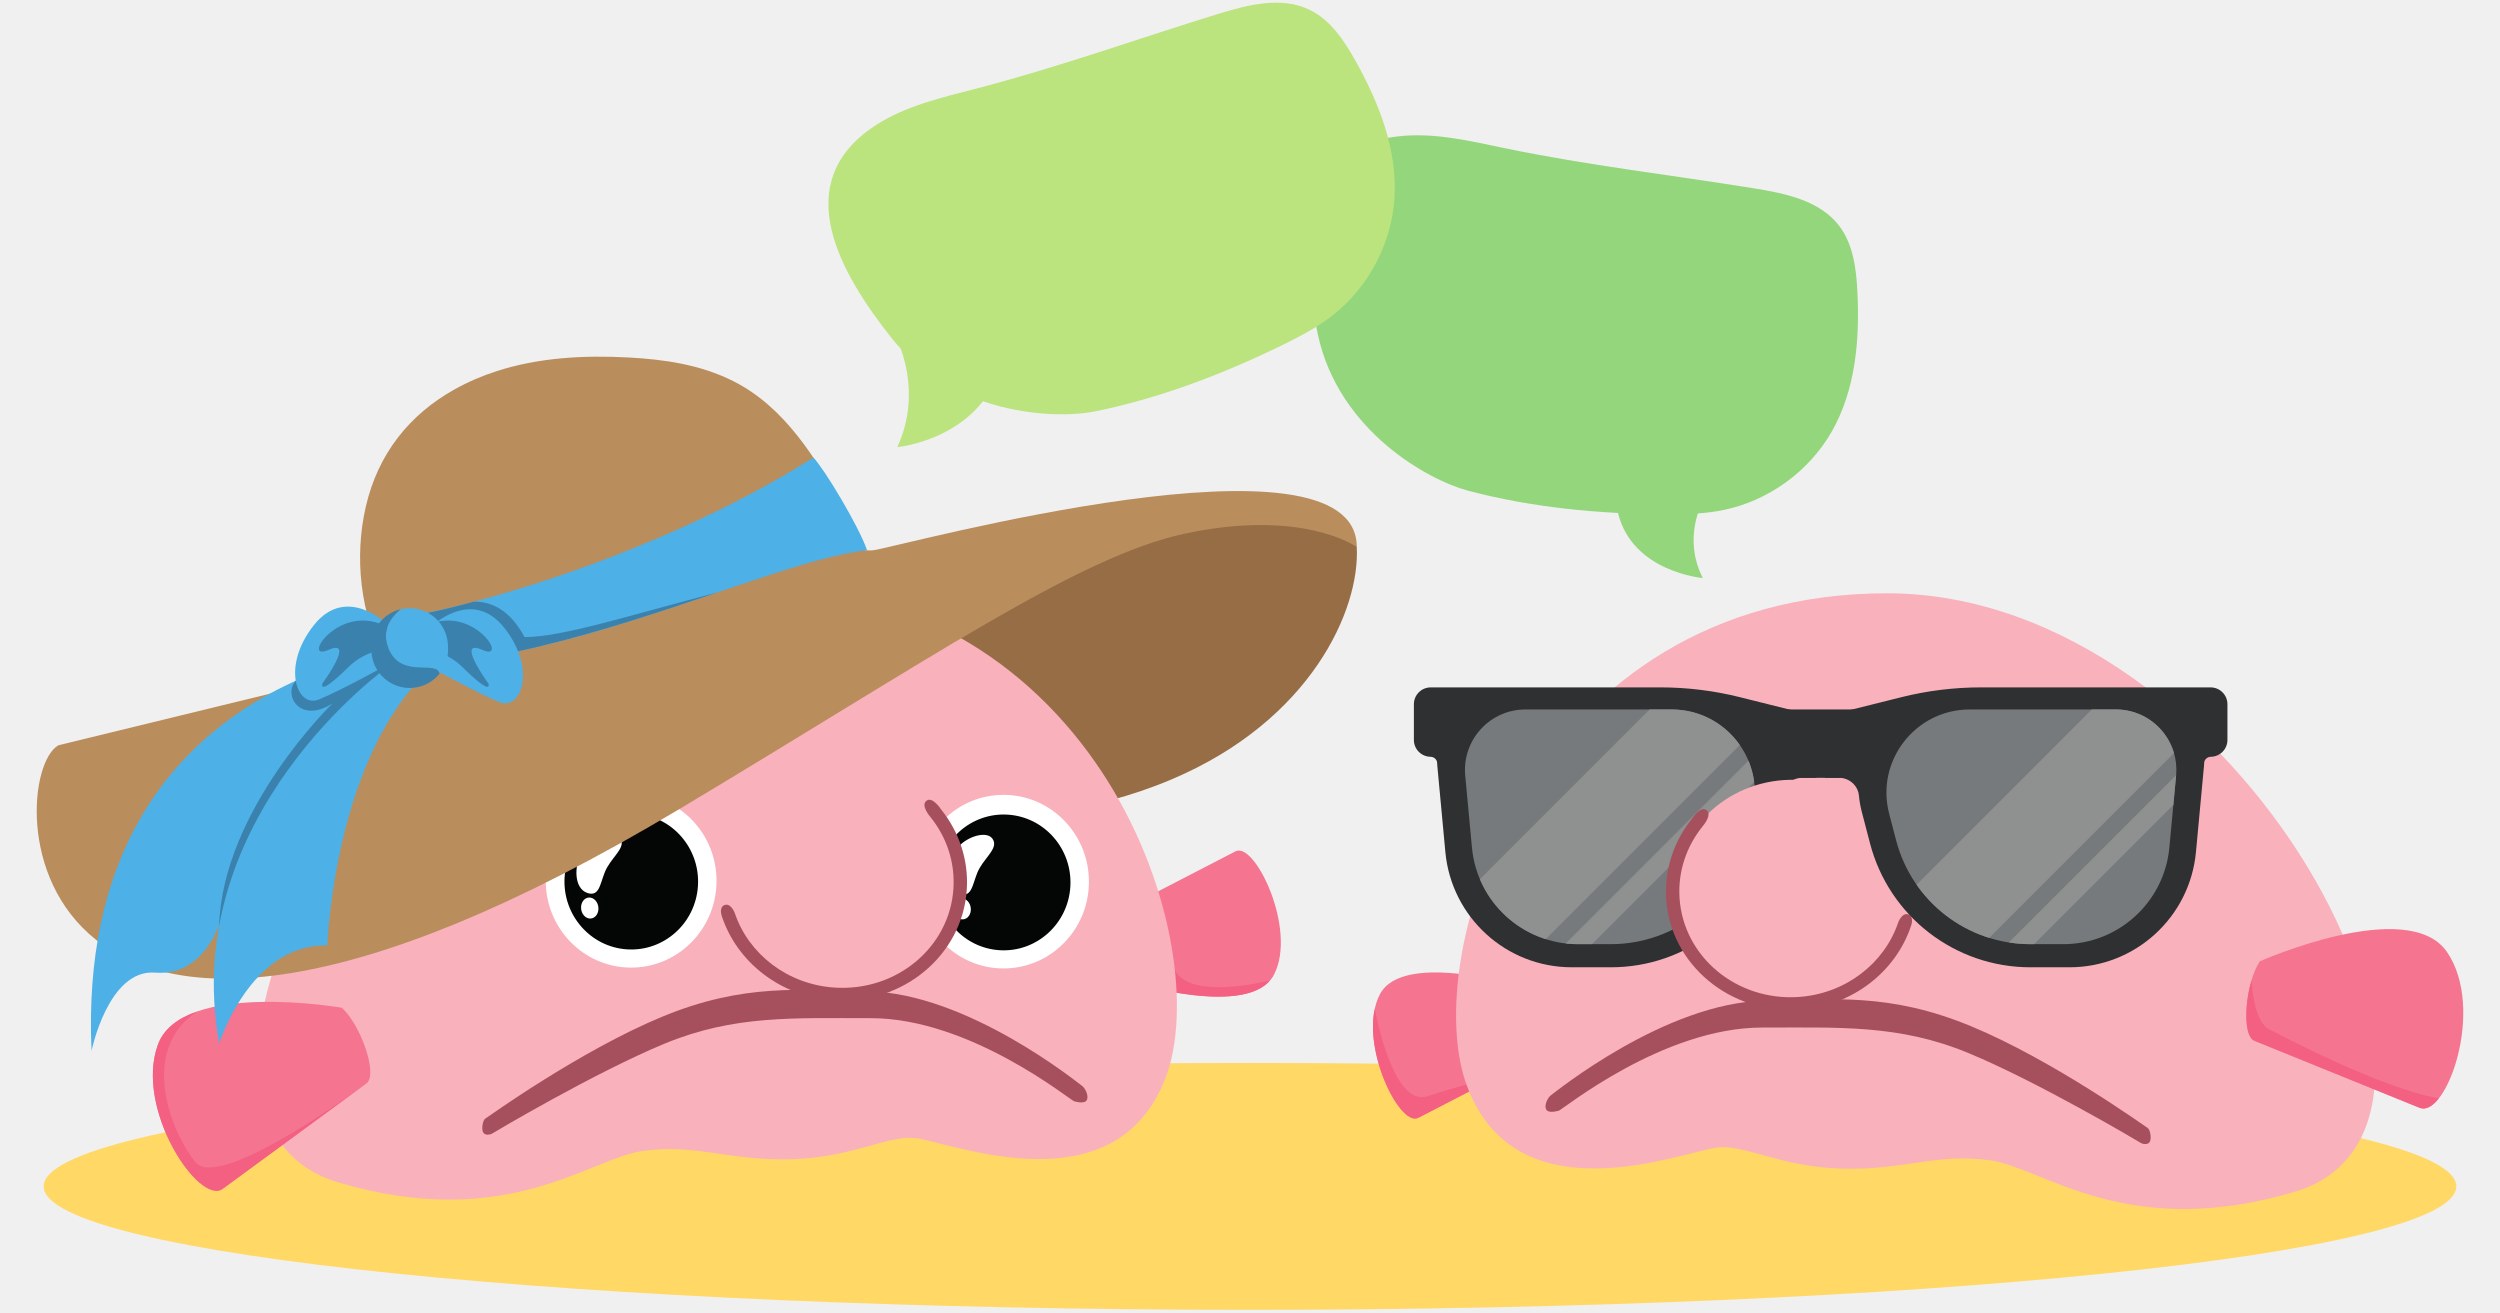
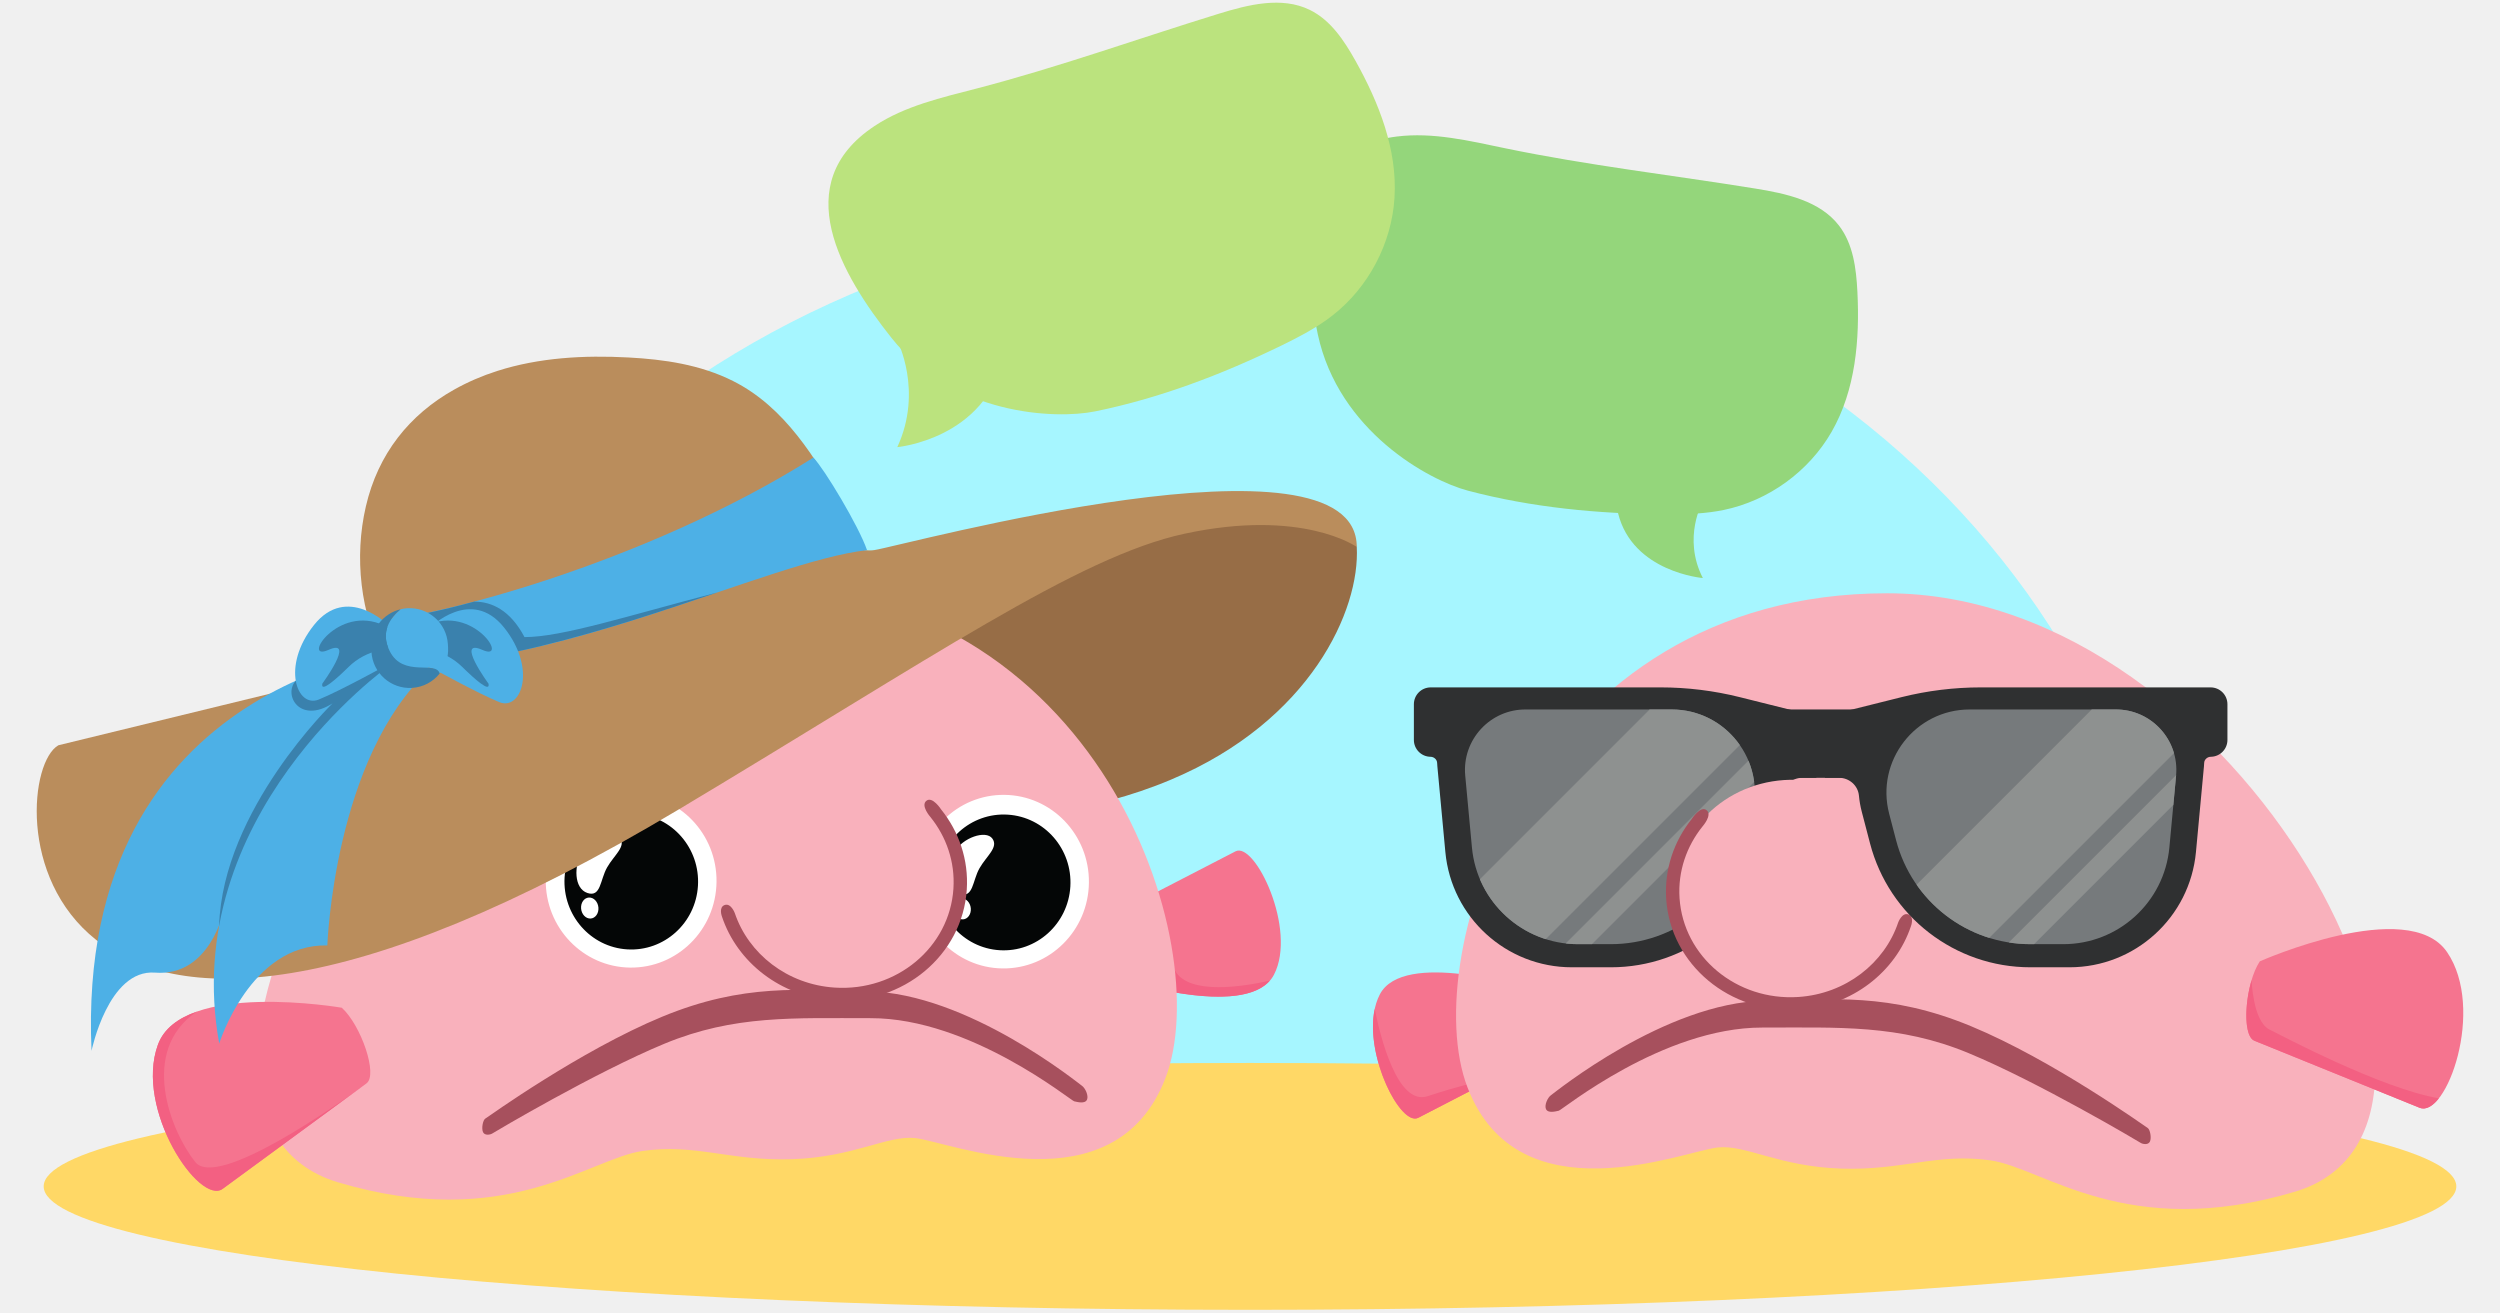
<svg xmlns="http://www.w3.org/2000/svg" version="1.1" id="svg2" xml:space="preserve" width="800" height="420" viewBox="0 0 800 420">
  <defs id="defs6">
    <clipPath clipPathUnits="userSpaceOnUse" id="clipPath70">
      <path d="m 3699.09,635.641 h 78.64 c 151.7,0 284.26,102.398 322.6,249.168 l 16.65,63.75 c 33.08,126.631 -62.47,250.351 -193.35,250.351 l -348.95,-0.01 c -86.18,1.05 -154.28,-72.8 -146.27,-158.62 l 16.12,-172.721 c 12.27,-131.43 122.57,-231.918 254.56,-231.918 z" id="path68" />
    </clipPath>
    <clipPath clipPathUnits="userSpaceOnUse" id="clipPath90">
      <path d="m 4863.79,635.641 h -78.63 c -151.69,0 -284.27,102.398 -322.61,249.168 l -16.65,63.75 c -33.08,126.631 62.48,250.351 193.36,250.351 l 348.94,-0.01 c 86.19,1.05 154.28,-72.8 146.27,-158.62 L 5118.35,867.559 C 5106.09,736.129 4995.78,635.641 4863.79,635.641 Z" id="path88" />
    </clipPath>
  </defs>
  <g id="g10" transform="matrix(1.333333,0,0,-1.333333,0,386.0267)">
+     <path style="clip-rule:evenodd;fill:#a6f6ff;fill-opacity:1;fill-rule:evenodd;stroke-width:0.953;stroke-linecap:round;stroke-linejoin:round" id="path1048" d="m 78.796,41.094 c 0,108.925 99.037,197.227 221.205,197.227 122.168,0 221.204,-88.302 221.204,-197.227 0,-17.657 -2.603,-34.772 -7.484,-51.056 -29.085,-4.097 -407.749,-4.097 -427.638,0.66 -4.755,16.087 -7.287,32.978 -7.287,50.396 z" />
    <ellipse style="fill:#ffd866;stroke:none;stroke-width:2.241;stroke-linecap:round;fill-opacity:1" id="path898" cx="300" cy="-4.786" transform="scale(1,-1)" rx="289.517" ry="29.624" />
    <g id="g1065" transform="translate(8.813463,-0.6422667)">
      <path d="m 245.006,162.447 c -21.392,-4.797 -56.005,-35.537 -59.813,-60.038 12.366,-3.791 47.698,-15.976 87.116,0.676 33.468,14.138 45.326,40.748 44.499,55.809 0,0 -6.099,18.285 -71.802,3.553" style="fill:#976d46;fill-opacity:1;fill-rule:nonzero;stroke:none;stroke-width:0.1" id="path14" />
      <path d="m 258.951,70.981 28.763,14.862 c 4.653,2.404 14.85,-18.793 9.226,-29.607 -5.624,-10.813 -34.899,-1.645 -34.899,-1.645 -3.261,3.643 -5.412,15.191 -3.09,16.39" style="fill:#f5748f;fill-opacity:1;fill-rule:evenodd;stroke:none;stroke-width:0.1" id="path16" />
      <path d="m 295.95,54.819 c -5.798,-1.329 -19.404,-3.692 -22.78,2.428 -4.324,7.838 -7.578,0.49 -7.578,0.49 l 0.712,-4.31 c 7.802,-1.937 24.087,-4.999 29.646,1.392" style="fill:#f36082;fill-opacity:1;fill-rule:evenodd;stroke:none;stroke-width:0.1" id="path18" />
      <path d="M 270.902,31.437 C 258.689,-0.295 219.113,16.118 210.849,17.022 c -6.684,0.731 -14.7,-4.585 -29.609,-5.069 -14.91,-0.483 -23.043,3.811 -35.856,1.973 C 132.572,12.088 112.674,-5.624 72.254,6.422 18.841,22.54 85.009,150.029 170.214,150.029 c 85.204,0 112.901,-86.859 100.688,-118.592 v 0" style="fill:#f9b1bc;fill-opacity:1;fill-rule:evenodd;stroke:none;stroke-width:0.1" id="path20" />
      <path d="M 250.825,29.6 C 249.973,30.177 223.44,51.809 199.546,52.249 183.338,52.551 169.745,54.273 150.07,46.136 130.394,37.996 108.233,22.052 107.656,21.698 c -0.577,-0.351 -0.96,-2.357 -0.543,-3.253 0.417,-0.893 1.765,-0.625 2.249,-0.305 0.485,0.321 24.625,14.639 41.328,21.547 16.704,6.91 31.041,6.098 49.476,6.115 23.898,0.027 48.054,-19.819 48.825,-19.956 0.771,-0.163 2.612,-0.692 3.087,0.422 0.396,0.924 -0.402,2.756 -1.253,3.333 V 29.6" style="fill:#a7505d;fill-opacity:1;fill-rule:nonzero;stroke:none;stroke-width:0.1" id="path22" />
      <path d="m 211.541,78.833 c -0.143,-11.503 8.915,-20.947 20.233,-21.095 v 0 c 11.318,-0.146 20.609,9.06 20.753,20.563 0.144,11.503 -8.915,20.947 -20.232,21.094 0,0 0,0 -10e-4,0 -11.318,0.147 -20.609,-9.059 -20.753,-20.562" style="fill:#ffffff;fill-opacity:1;fill-rule:nonzero;stroke:none;stroke-width:0.1" id="path24" />
      <path d="m 231.103,62.111 c 8.836,-0.54 16.43,6.298 16.968,15.278 0.539,8.979 -6.184,16.704 -15.019,17.258 -8.835,0.555 -16.44,-6.27 -16.994,-15.275 -0.525,-9.007 6.209,-16.721 15.045,-17.261" style="fill:#040606;fill-opacity:1;fill-rule:nonzero;stroke:none;stroke-width:0.1" id="path26" />
      <path d="m 229.346,88.914 c -1.541,2.113 -7.146,0.237 -9.109,-3.275 -1.963,-3.513 -1.946,-8.909 1.308,-9.997 3.253,-1.088 3.015,3.15 4.72,6.138 1.706,2.988 4.624,5.021 3.082,7.133 l -0.001,0.001" style="fill:#ffffff;fill-opacity:1;fill-rule:nonzero;stroke:none;stroke-width:0.1" id="path28" />
      <path d="m 221.894,74.551 c -1.148,-0.068 -1.985,-1.25 -1.87,-2.642 0.114,-1.391 1.138,-2.465 2.286,-2.397 1.148,0.068 1.985,1.251 1.87,2.642 -0.114,1.392 -1.138,2.465 -2.286,2.397" style="fill:#ffffff;fill-opacity:1;fill-rule:nonzero;stroke:none;stroke-width:0.1" id="path30" />
      <path d="M 79.148,30.154 44.632,4.85 C 39.048,0.755 23.427,23.957 29.091,39.446 c 5.665,15.489 44.129,8.862 44.129,8.862 4.643,-4.236 8.715,-16.111 5.928,-18.154 v 0" style="fill:#f5748f;fill-opacity:1;fill-rule:evenodd;stroke:none;stroke-width:0.1" id="path32" />
      <path d="m 38.404,47.374 v 0 C 24.453,37.899 32.177,18.635 38.049,11.273 43.34,4.641 72.46,25.287 78.171,29.438 L 44.632,4.85 C 39.048,0.755 23.427,23.957 29.091,39.446 c 1.419,3.88 4.896,6.372 9.312,7.928" style="fill:#f36082;fill-opacity:1;fill-rule:evenodd;stroke:none;stroke-width:0.1" id="path34" />
      <path d="M 122.167,79.034 C 122.023,67.531 131.082,58.087 142.4,57.94 v 0 c 11.317,-0.147 20.609,9.059 20.752,20.562 0.145,11.503 -8.914,20.947 -20.232,21.095 v 0 C 131.602,99.743 122.311,90.537 122.167,79.034 v 0" style="fill:#ffffff;fill-opacity:1;fill-rule:nonzero;stroke:none;stroke-width:0.1" id="path36" />
      <path d="m 141.729,62.312 c 8.835,-0.539 16.43,6.298 16.968,15.278 0.538,8.979 -6.185,16.705 -15.019,17.26 -8.835,0.553 -16.441,-6.272 -16.994,-15.277 -0.526,-9.006 6.209,-16.721 15.045,-17.261" style="fill:#040606;fill-opacity:1;fill-rule:nonzero;stroke:none;stroke-width:0.1" id="path38" />
      <path d="m 139.972,89.116 c -1.542,2.112 -7.146,0.236 -9.11,-3.276 -1.963,-3.512 -1.945,-8.907 1.308,-9.997 3.254,-1.087 3.016,3.151 4.721,6.138 1.705,2.989 4.623,5.022 3.081,7.134 v 0.001" style="fill:#ffffff;fill-opacity:1;fill-rule:nonzero;stroke:none;stroke-width:0.1" id="path40" />
      <path d="m 132.52,74.753 c -1.148,-0.068 -1.986,-1.251 -1.87,-2.643 0.114,-1.391 1.138,-2.465 2.286,-2.396 1.148,0.067 1.985,1.25 1.87,2.641 -0.115,1.392 -1.138,2.465 -2.286,2.398" style="fill:#ffffff;fill-opacity:1;fill-rule:nonzero;stroke:none;stroke-width:0.1" id="path42" />
      <path d="m 165.199,80.442 c -0.931,-14.663 10.819,-27.356 26.253,-28.359 15.433,-1.003 28.713,10.063 29.669,24.726 0.956,14.661 -10.773,27.371 -26.205,28.397 -15.432,1.026 -28.73,-10.02 -29.711,-24.679" style="fill:#f9b1bc;fill-opacity:1;fill-rule:nonzero;stroke:none;stroke-width:0.1" id="path44" />
      <path d="m 167.532,71.035 c 3.284,-9.776 12.592,-17.158 23.993,-17.895 14.819,-0.963 27.569,9.666 28.484,23.744 0.418,6.422 -1.7,12.454 -5.533,17.209 0,0 -2.414,2.726 -0.954,3.884 1.46,1.159 3.539,-2.09 3.539,-2.09 4.267,-5.317 6.621,-12.051 6.153,-19.22 -1.031,-15.756 -15.301,-27.648 -31.887,-26.57 -12.778,0.828 -23.207,9.112 -26.869,20.076 0,0 -0.86,2.247 0.648,2.786 1.507,0.539 2.426,-1.925 2.426,-1.925 v 0.001" style="fill:#a7505d;fill-opacity:1;fill-rule:nonzero;stroke:none;stroke-width:0.1" id="path46" />
      <path d="M 360.336,36.759 331.573,21.897 c -4.653,-2.404 -14.85,18.793 -9.226,29.608 5.624,10.812 34.899,1.644 34.899,1.644 3.26,-3.643 5.412,-15.19 3.09,-16.39" style="fill:#f5748f;fill-opacity:1;fill-rule:evenodd;stroke:none;stroke-width:0.1" id="path48" />
      <path d="M 333.846,27.085 C 326.505,24.638 322.394,41.659 321.127,48.018 318.693,36.724 327.38,19.73 331.573,21.897 l 18.747,9.687 c -2.549,-0.557 -9.361,-2.128 -16.474,-4.499" style="fill:#f36082;fill-opacity:1;fill-rule:evenodd;stroke:none;stroke-width:0.1" id="path50" />
      <path d="m 343.385,29.184 c 12.213,-31.733 51.789,-15.32 60.053,-14.415 6.684,0.73 14.7,-4.586 29.609,-5.07 14.909,-0.483 23.043,3.811 35.855,1.973 12.813,-1.838 32.711,-19.55 73.131,-7.504 53.412,16.118 -12.755,143.607 -97.96,143.607 -85.205,0 -112.901,-86.86 -100.688,-118.591 v 0" style="fill:#f9b1bc;fill-opacity:1;fill-rule:evenodd;stroke:none;stroke-width:0.1" id="path52" />
      <path d="m 363.462,27.346 c 0.852,0.577 27.386,22.208 51.279,22.649 16.208,0.302 29.8,2.024 49.476,-6.114 19.676,-8.139 41.837,-24.083 42.414,-24.437 0.577,-0.351 0.96,-2.357 0.543,-3.253 -0.417,-0.893 -1.765,-0.625 -2.249,-0.305 -0.484,0.321 -24.625,14.639 -41.328,21.548 -16.703,6.909 -31.04,6.097 -49.477,6.114 -23.897,0.027 -48.052,-19.82 -48.824,-19.956 -0.771,-0.163 -2.612,-0.692 -3.087,0.422 -0.396,0.923 0.401,2.756 1.253,3.332 v 0" style="fill:#a7505d;fill-opacity:1;fill-rule:nonzero;stroke:none;stroke-width:0.1" id="path54" />
      <path d="m 532.231,40.388 39.658,-16.092 c 6.417,-2.604 15.887,23.715 6.604,37.347 -9.281,13.633 -44.955,-2.204 -44.955,-2.204 -3.466,-5.241 -4.509,-17.752 -1.307,-19.051 v 0" style="fill:#f5748f;fill-opacity:1;fill-rule:evenodd;stroke:none;stroke-width:0.1" id="path56" />
      <path d="m 576.507,26.561 c -13.903,2.405 -37.632,15.009 -40.661,16.524 -4,2 -4.267,11.875 -4.267,11.875 l -0.009,-0.015 c -0.217,-0.73 -0.409,-1.488 -0.573,-2.259 -0.002,-0.007 -0.004,-0.014 -0.005,-0.022 -0.161,-0.759 -0.295,-1.529 -0.4,-2.296 -0.003,-0.021 -0.006,-0.043 -0.009,-0.064 -0.101,-0.75 -0.176,-1.494 -0.221,-2.221 -0.002,-0.035 -0.004,-0.07 -0.006,-0.105 -0.041,-0.709 -0.055,-1.397 -0.039,-2.053 10e-4,-0.044 10e-4,-0.089 0.002,-0.134 0.009,-0.318 0.026,-0.629 0.049,-0.93 0.002,-0.032 0.006,-0.063 0.009,-0.095 0.023,-0.272 0.052,-0.535 0.087,-0.789 0.006,-0.043 0.011,-0.088 0.018,-0.131 0.039,-0.268 0.085,-0.524 0.138,-0.767 0.01,-0.045 0.021,-0.088 0.031,-0.132 0.05,-0.214 0.105,-0.417 0.167,-0.609 0.01,-0.034 0.02,-0.07 0.031,-0.103 0.069,-0.208 0.147,-0.399 0.23,-0.579 0.02,-0.04 0.039,-0.078 0.059,-0.116 0.081,-0.16 0.167,-0.308 0.26,-0.439 0.01,-0.016 0.02,-0.034 0.031,-0.048 0.101,-0.139 0.213,-0.256 0.33,-0.36 0.028,-0.024 0.057,-0.047 0.085,-0.069 0.122,-0.097 0.249,-0.18 0.387,-0.236 l 39.658,-16.092 c 1.467,-0.595 3.093,0.334 4.618,2.265" style="fill:#f36082;fill-opacity:1;fill-rule:evenodd;stroke:none;stroke-width:0.1" id="path58" />
      <path d="m 334.561,125.189 h 19.035 l 36.086,0.001 c 6.428,0 12.833,-0.788 19.07,-2.347 l 18.369,-4.592 v -14.763 h -3.385 c -2.454,0 -4.554,-1.841 -4.781,-4.284 -0.118,-1.282 -0.343,-2.575 -0.68,-3.871 l -1.987,-7.603 C 411.716,70.226 395.904,58.013 377.813,58.013 h -9.378 c -15.743,0 -28.898,11.984 -30.362,27.659 l -1.922,20.6 c -0.025,0.268 -0.042,0.535 -0.052,0.799 -0.031,0.821 -0.766,1.455 -1.586,1.464 -2.211,0.026 -3.995,1.826 -3.995,4.043 v 8.568 c 0,2.234 1.809,4.043 4.043,4.043" style="fill:#2f3031;fill-opacity:1;fill-rule:nonzero;stroke:none;stroke-width:0.1" id="path60" />
      <path d="m 369.909,63.564 h 7.864 c 15.17,0 28.426,10.24 32.26,24.917 l 1.665,6.375 c 3.308,12.663 -6.247,25.035 -19.335,25.035 l -34.895,-0.001 c -8.618,0.105 -15.428,-7.28 -14.627,-15.862 l 1.612,-17.272 c 1.227,-13.143 12.257,-23.192 25.456,-23.192" style="fill:#767a7c;fill-opacity:1;fill-rule:nonzero;stroke:none;stroke-width:0.1" id="path62" />
      <g id="g64" transform="scale(0.1)">
        <g id="g66" clip-path="url(#clipPath70)">
          <path d="m 3575.88,601.828 -151.01,151 559.02,559.022 151,-151.01 -559.01,-559.012" style="fill:#8e9190;fill-opacity:1;fill-rule:nonzero;stroke:none" id="path72" />
          <path d="m 3646.42,549.602 -32.4,32.378 559.02,559.03 32.39,-32.4 -559.01,-559.008" style="fill:#8e9190;fill-opacity:1;fill-rule:nonzero;stroke:none" id="path74" />
        </g>
      </g>
      <path d="m 449.087,78.188 c 0.932,-14.663 -10.818,-27.356 -26.252,-28.359 -15.434,-1.003 -28.713,10.064 -29.669,24.725 -0.956,14.662 10.774,27.372 26.205,28.398 15.432,1.026 28.73,-10.019 29.711,-24.679" style="fill:#f9b1bc;fill-opacity:1;fill-rule:nonzero;stroke:none;stroke-width:0.1" id="path76" />
      <path d="m 446.754,68.78 c -3.283,-9.775 -12.592,-17.157 -23.992,-17.895 -14.819,-0.962 -27.569,9.667 -28.485,23.745 -0.418,6.422 1.701,12.454 5.534,17.209 0,0 2.414,2.726 0.954,3.885 -1.46,1.158 -3.539,-2.091 -3.539,-2.091 -4.267,-5.317 -6.621,-12.052 -6.154,-19.221 1.032,-15.755 15.302,-27.646 31.888,-26.569 12.777,0.828 23.207,9.111 26.869,20.076 0,0 0.86,2.247 -0.648,2.786 -1.508,0.539 -2.427,-1.925 -2.427,-1.925 v 0" style="fill:#a7505d;fill-opacity:1;fill-rule:nonzero;stroke:none;stroke-width:0.1" id="path78" />
      <path d="m 521.729,125.189 h -19.036 l -36.086,0.001 c -6.429,0 -12.833,-0.788 -19.07,-2.347 l -18.369,-4.592 v -14.763 h 3.384 c 2.454,0 4.556,-1.841 4.781,-4.284 0.118,-1.282 0.343,-2.575 0.682,-3.871 L 440,87.73 c 4.572,-17.504 20.384,-29.717 38.477,-29.717 h 9.378 c 15.742,0 28.897,11.984 30.36,27.659 l 1.923,20.6 c 0.025,0.268 0.042,0.535 0.052,0.799 0.032,0.821 0.765,1.455 1.586,1.464 2.211,0.026 3.996,1.826 3.996,4.043 v 8.568 c 0,2.234 -1.811,4.043 -4.043,4.043" style="fill:#2f3031;fill-opacity:1;fill-rule:nonzero;stroke:none;stroke-width:0.1" id="path80" />
      <path d="m 486.379,63.564 h -7.863 c -15.169,0 -28.427,10.24 -32.261,24.917 l -1.665,6.375 c -3.308,12.663 6.248,25.035 19.336,25.035 l 34.894,-0.001 c 8.619,0.105 15.428,-7.28 14.627,-15.862 L 511.835,86.756 C 510.609,73.613 499.578,63.564 486.379,63.564" style="fill:#767a7c;fill-opacity:1;fill-rule:nonzero;stroke:none;stroke-width:0.1" id="path82" />
      <g id="g84" transform="scale(0.1)">
        <g id="g86" clip-path="url(#clipPath90)">
          <path d="m 4625.74,590.488 -151.01,151 559.02,559.032 151.01,-151.01 -559.02,-559.022" style="fill:#8e9190;fill-opacity:1;fill-rule:nonzero;stroke:none" id="path92" />
          <path d="m 4696.27,538.262 -32.39,32.386 559.02,559.022 32.39,-32.4 -559.02,-559.008" style="fill:#8e9190;fill-opacity:1;fill-rule:nonzero;stroke:none" id="path94" />
        </g>
      </g>
      <path d="m 316.808,158.894 c 0,30.102 -108.909,0.292 -115.778,-0.751 -3.179,-0.483 -5.966,1.216 -9.184,0.941 L 144.201,152.986 114.728,137.997 5.205,111.301 C -8.312,103.571 -6.836,-0.386 154.211,95.973 c 60.687,36.311 95.733,60.592 121.254,66.096 28.362,6.116 41.343,-3.175 41.343,-3.175" style="fill:#ba8d5c;fill-opacity:1;fill-rule:nonzero;stroke:none;stroke-width:0.1" id="path96" />
      <path d="m 83.275,131.95 c -0.734,0.223 -3.102,7.68 -3.346,8.494 -0.918,3.048 -1.561,6.177 -1.935,9.329 -0.748,6.31 -0.414,12.722 0.991,18.813 2.922,12.663 10.448,22.028 21.172,28.056 3.293,1.851 6.774,3.342 10.361,4.489 10.068,3.219 20.832,3.81 31.474,3.24 8.562,-0.457 17.292,-1.707 25.144,-5.662 12.425,-6.258 19.804,-18.458 26.894,-30.991 0.701,-1.238 1.709,-5.968 0.954,-6.652 -2.748,-2.489 -6.184,-3.971 -9.603,-5.294 -11.48,-4.441 -23.434,-7.514 -35.412,-10.358 -22.046,-5.234 -44.276,-9.727 -66.647,-13.468 -0.015,-0.002 -0.03,-0.001 -0.047,0.004" style="fill:#ba8d5c;fill-opacity:1;fill-rule:nonzero;stroke:none;stroke-width:0.1" id="path98" />
      <path d="m 79.717,141.168 c 1.062,-6.372 2.833,-10.795 2.833,-10.795 41.707,-1.385 92.706,25.044 116.725,27.756 -1.991,5.762 -10.266,19.549 -12.88,22.209 -40.362,-25.492 -92.87,-39.17 -106.678,-39.17" style="fill:#4db0e6;fill-opacity:1;fill-rule:nonzero;stroke:none;stroke-width:0.1" id="path100" />
      <path d="m 89.949,134.524 c 0,0 -80.824,-6.094 -76.794,-96.563 0,0 4.005,19.65 15.259,18.771 13.223,-1.032 16.479,14.945 16.479,14.945 0,0 18.831,48.919 49.988,57.131 l -4.931,5.716" style="fill:#4db0e6;fill-opacity:1;fill-rule:nonzero;stroke:none;stroke-width:0.1" id="path102" />
      <path d="m 62.175,126.778 c -3.068,-3.326 0.894,-10.494 8.826,-5.419 0,0 -26.39,-25.516 -27.227,-53.418 l 17.159,3.191 26.201,59.805 -6.762,2.344 c 0,0 -15.13,-3.178 -18.197,-6.503" style="fill:#3a81ad;fill-opacity:1;fill-rule:nonzero;stroke:none;stroke-width:0.1" id="path104" />
      <path d="m 84.309,130.169 c 0,0 -50.443,-35.807 -40.511,-90.462 0,0 7.438,23.98 25.95,23.552 0,0 1.546,45.12 24.632,66.305 l -10.072,0.605" style="fill:#4db0e6;fill-opacity:1;fill-rule:nonzero;stroke:none;stroke-width:0.1" id="path106" />
      <path d="m 163.345,147.979 c -21.667,-5.662 -37.297,-10.721 -46.276,-10.721 -3.407,6.432 -7.829,8.517 -12.078,8.519 -8.216,-2.243 -13.183,-3.199 -18.484,-3.985 l 3.548,-11.376 c 10.175,0.412 20.753,2.234 31.249,4.763 -0.003,0.006 -0.006,0.011 -0.008,0.016 14.625,3.523 29.083,8.396 42.048,12.784 h 0.001" style="fill:#3a81ad;fill-opacity:1;fill-rule:nonzero;stroke:none;stroke-width:0.1" id="path108" />
      <path d="m 84.347,140.151 c 0,0 -9.883,9.951 -17.808,0 -7.925,-9.951 -4.059,-20.002 1.16,-17.876 5.219,2.126 16.648,8.441 16.648,8.441 v 9.435" style="fill:#4db0e6;fill-opacity:1;fill-rule:nonzero;stroke:none;stroke-width:0.1" id="path110" />
      <path d="m 94.381,139.523 c 0,0 9.883,9.951 17.808,0 7.925,-9.952 4.059,-20.003 -1.16,-17.877 -5.218,2.127 -16.648,8.442 -16.648,8.442 v 9.435" style="fill:#4db0e6;fill-opacity:1;fill-rule:nonzero;stroke:none;stroke-width:0.1" id="path112" />
      <path d="m 108.43,126.081 c 0,0 -8.106,11.052 -1.474,8.105 6.632,-2.948 -2.21,11.053 -13.263,5.895 -7.119,-3.322 -2.927,-5.116 0.958,-5.973 2.816,-0.62 5.413,-1.98 7.468,-4.004 2.952,-2.905 6.77,-6.315 6.312,-4.023" style="fill:#3a81ad;fill-opacity:1;fill-rule:nonzero;stroke:none;stroke-width:0.1" id="path114" />
      <path d="m 68.54,126.081 c 0,0 8.105,11.052 1.474,8.105 -6.631,-2.948 2.211,11.053 13.264,5.895 7.119,-3.322 2.928,-5.116 -0.958,-5.973 -2.816,-0.62 -5.412,-1.98 -7.468,-4.004 -2.952,-2.905 -6.77,-6.315 -6.311,-4.023" style="fill:#3a81ad;fill-opacity:1;fill-rule:nonzero;stroke:none;stroke-width:0.1" id="path116" />
      <path d="m 84.716,133.892 c 3.261,-6.477 11.18,-2.143 11.981,-5.396 1.381,1.717 2.163,3.927 2.025,6.3 l -0.043,0.735 c -0.296,5.079 -4.652,8.956 -9.73,8.66 v 0 c -0.554,-0.032 -1.09,-0.121 -1.611,-0.246 -2.529,-2.096 -4.92,-5.491 -2.622,-10.053" style="fill:#4db0e6;fill-opacity:1;fill-rule:nonzero;stroke:none;stroke-width:0.1" id="path118" />
      <path d="m 80.288,134.46 0.043,-0.735 c 0.296,-5.079 4.652,-8.956 9.73,-8.66 v 0 c 2.705,0.158 5.061,1.474 6.635,3.431 -0.801,3.253 -8.72,-1.081 -11.981,5.396 -2.298,4.562 0.093,7.957 2.622,10.053 -4.26,-1.017 -7.312,-4.96 -7.049,-9.485" style="fill:#3a81ad;fill-opacity:1;fill-rule:nonzero;stroke:none;stroke-width:0.1" id="path120" />
      <path d="M 437.105,103.488 H 418.49 v 16.404 h 18.615 v -16.404" style="fill:#2f3031;fill-opacity:1;fill-rule:nonzero;stroke:none;stroke-width:0.1" id="path122" />
      <path d="m 399.868,169.796 c 0,0 -4.984,-8.661 0,-18.362 0,0 -16.862,1.386 -20.355,15.59 -3.494,14.205 20.355,2.772 20.355,2.772" style="fill:#94d67b;fill-opacity:1;fill-rule:nonzero;stroke:none;stroke-width:0.1" id="path124" />
      <path d="m 403.263,167.471 c -4.162,-0.688 -8.414,-0.763 -12.639,-0.735 -15.86,0.101 -31.78,1.615 -47.116,5.661 -9.451,2.494 -31.056,14.311 -36.042,37.5 -4.08,18.976 -5.962,44.367 18.936,47.497 8.716,1.095 17.469,-1.039 26.071,-2.824 19.824,-4.112 39.971,-6.424 59.958,-9.656 7.418,-1.199 15.518,-2.934 20.106,-8.884 3.4,-4.409 4.14,-10.269 4.422,-15.828 0.586,-11.563 -0.427,-23.648 -6.193,-33.688 -5.469,-9.521 -15.142,-16.523 -25.896,-18.745 -0.534,-0.11 -1.07,-0.209 -1.607,-0.298" style="fill:#94d67b;fill-opacity:1;fill-rule:nonzero;stroke:none;stroke-width:0.1" id="path126" />
      <path d="m 206.539,208.413 c 0,0 6.253,-12.058 0,-25.562 0,0 21.153,1.929 25.536,21.704 4.383,19.774 -25.536,3.858 -25.536,3.858" style="fill:#bbe37e;fill-opacity:1;fill-rule:nonzero;stroke:none;stroke-width:0.1" id="path128" />
      <path d="m 309.682,213.473 c -3.421,-2.458 -7.193,-4.407 -10.986,-6.252 -14.24,-6.93 -29.158,-12.623 -44.674,-15.79 -9.561,-1.952 -34.129,-0.938 -48.855,17.608 -12.052,15.177 -24.975,37.068 -4.078,50.89 7.316,4.839 16.095,6.803 24.583,9.013 19.562,5.095 38.616,11.945 57.934,17.899 7.17,2.21 15.187,4.243 21.928,0.948 4.993,-2.44 8.25,-7.357 10.963,-12.207 5.643,-10.09 10.087,-21.354 9.369,-32.892 -0.679,-10.942 -6.237,-21.49 -14.878,-28.238 -0.429,-0.335 -0.865,-0.661 -1.306,-0.979" style="fill:#bbe37e;fill-opacity:1;fill-rule:nonzero;stroke:none;stroke-width:0.1" id="path130" />
    </g>
  </g>
</svg>
